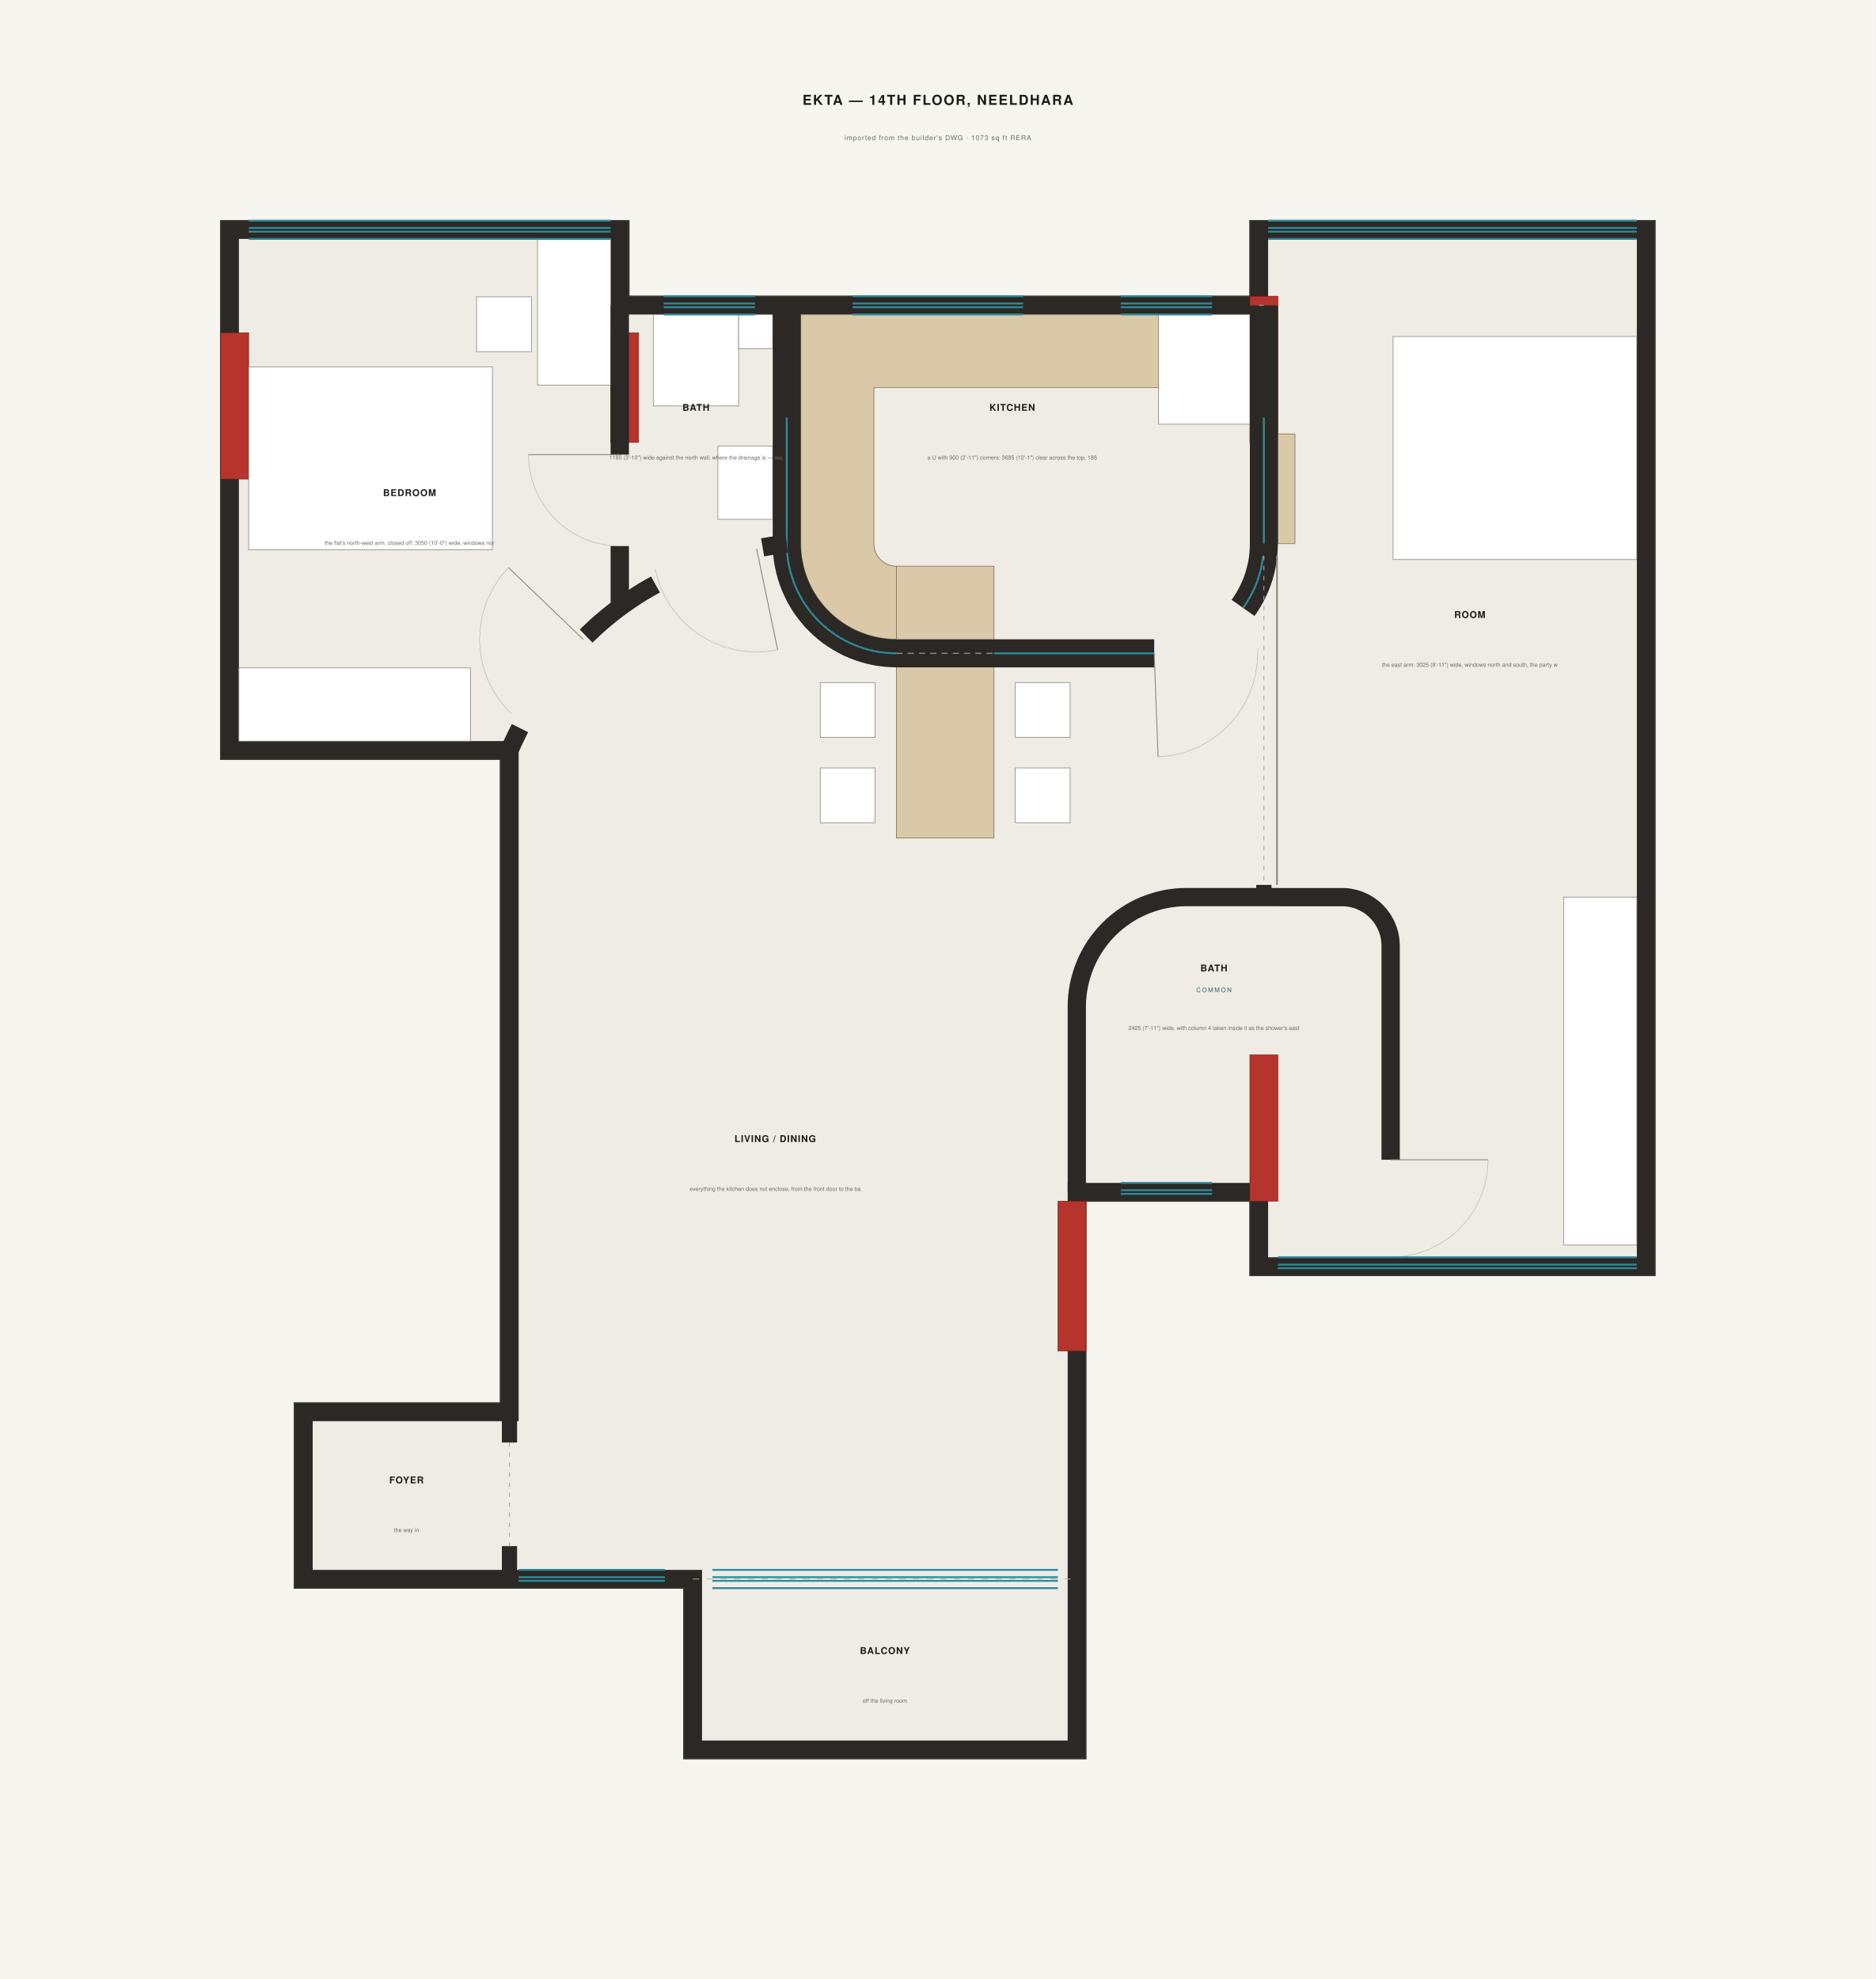
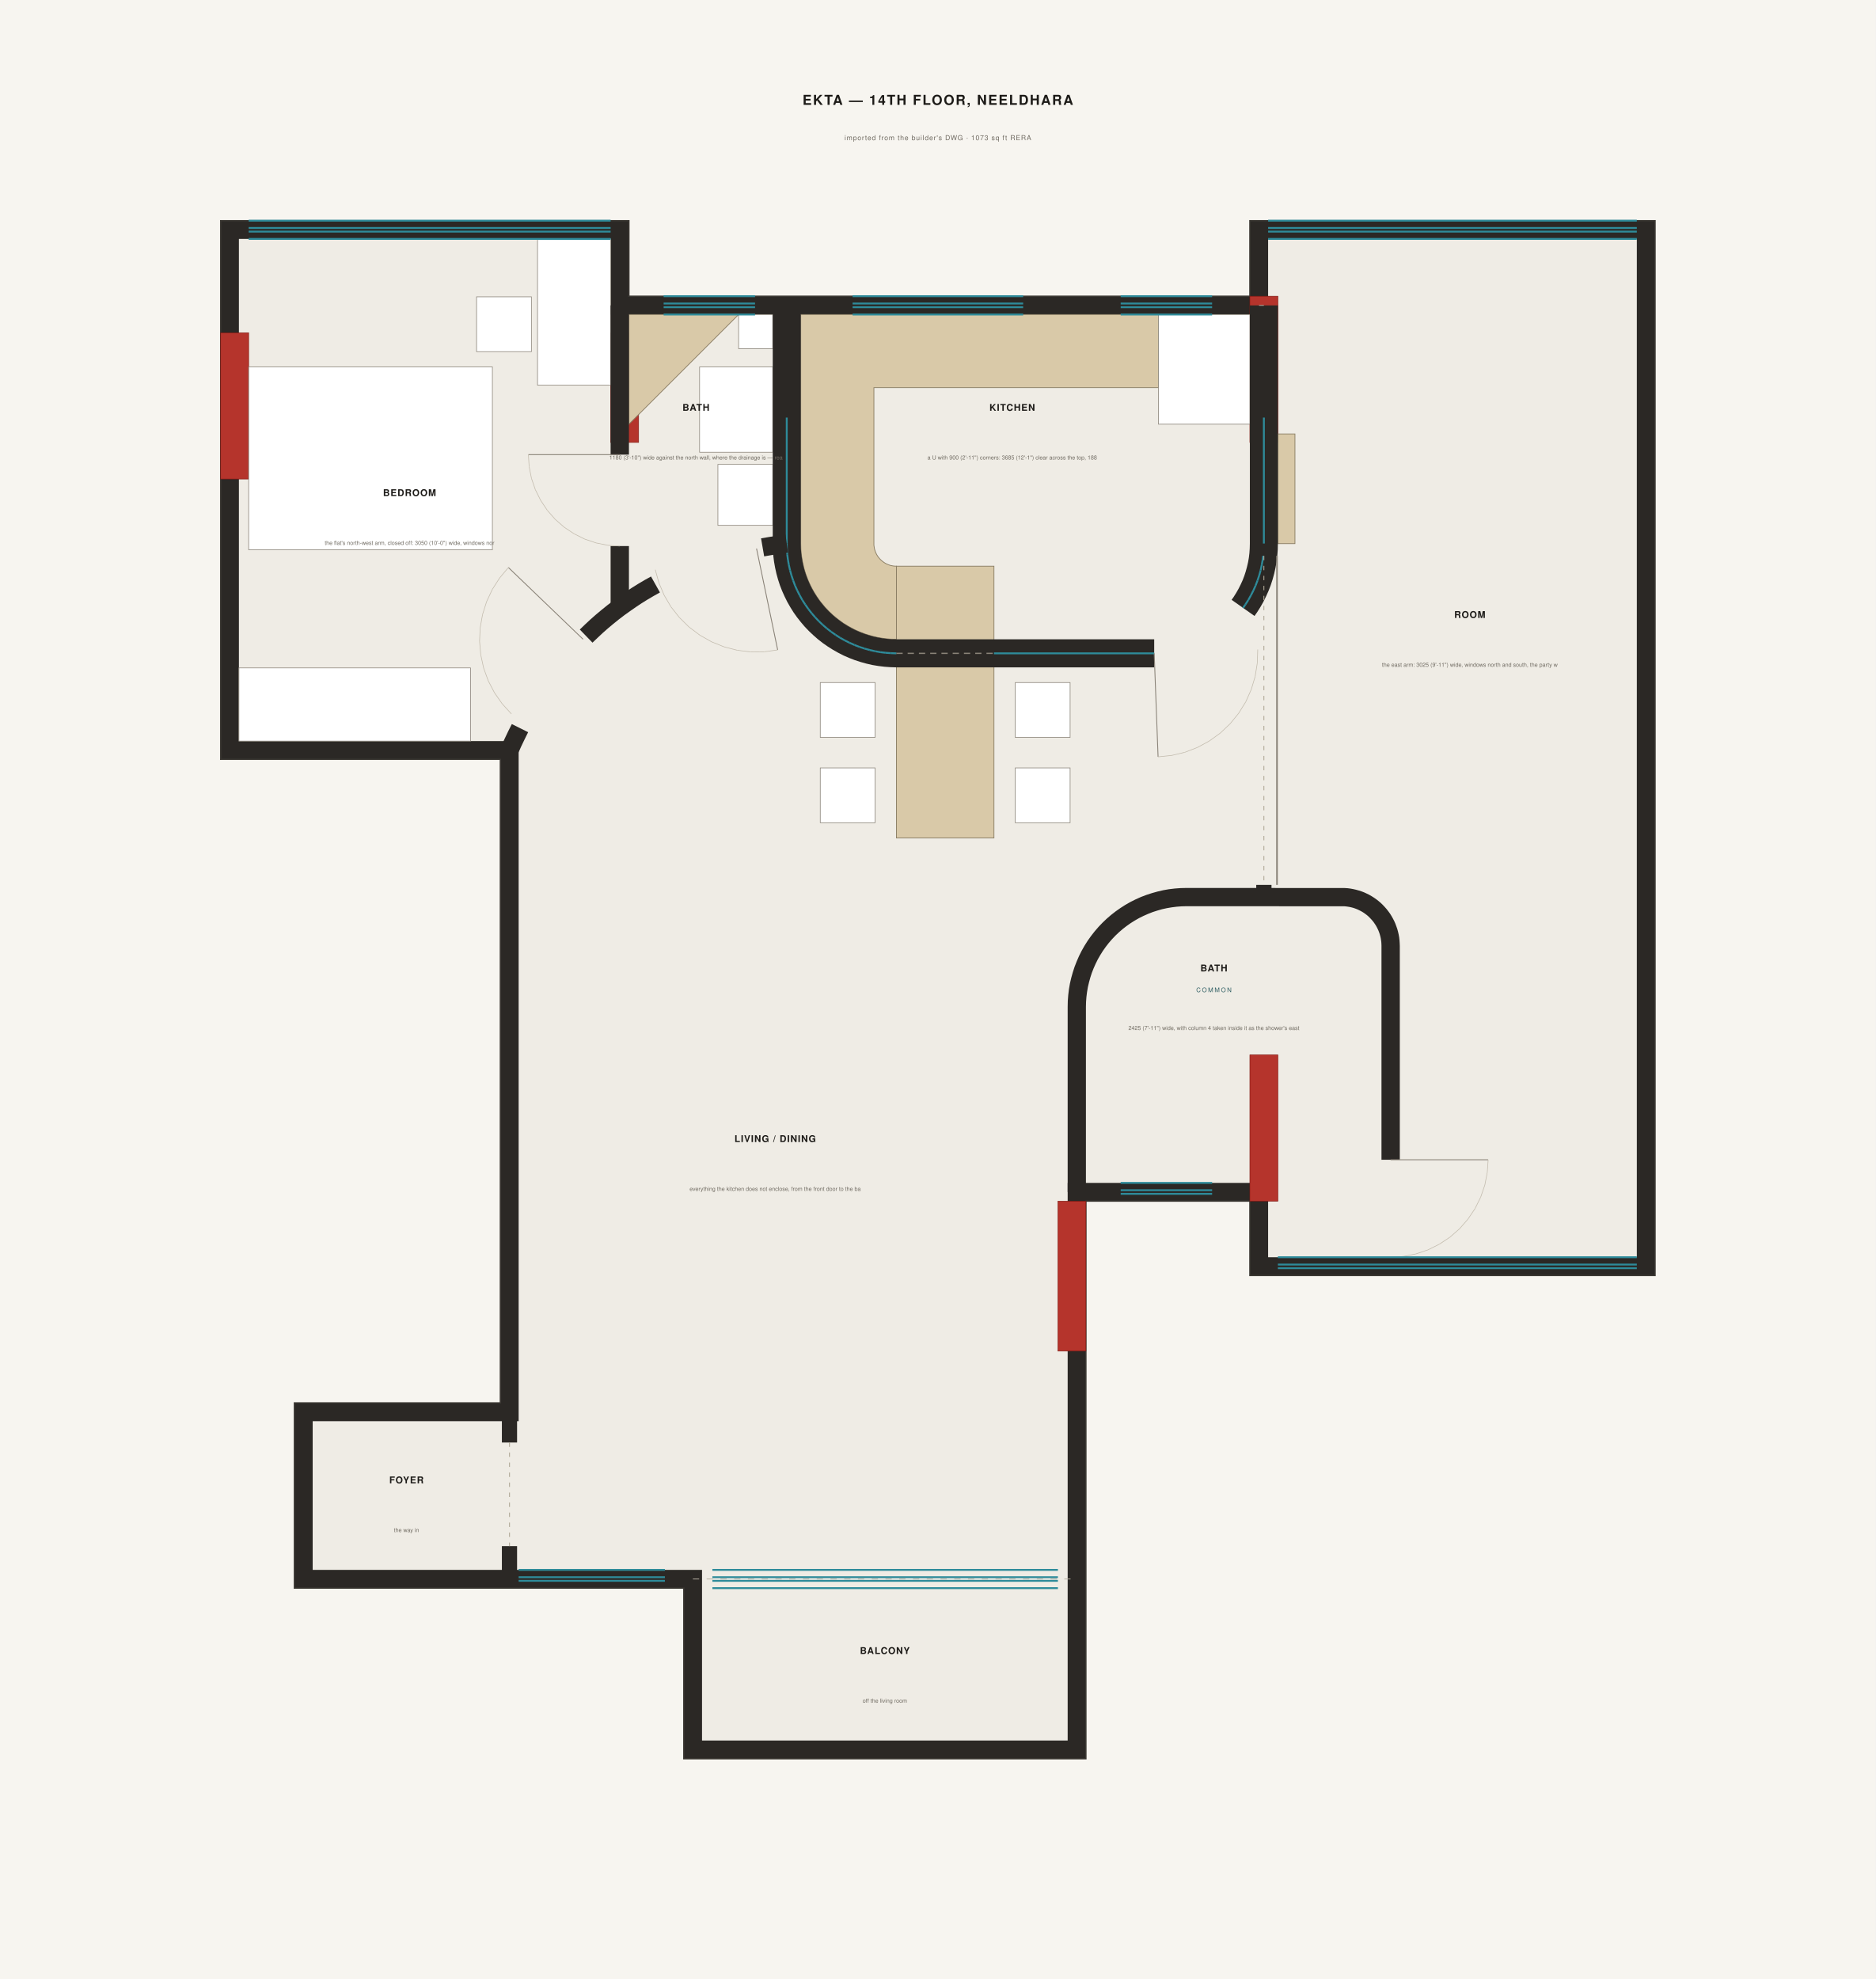
<svg xmlns="http://www.w3.org/2000/svg" width="3000" height="3165" viewBox="0 0 3000 3165">
  <rect x="0" y="0" width="3000" height="3165" fill="#f7f5f0" />
  <g id="L-floor">
    <polygon points="352.9,352.9 1005.9,352.9 1005.9,473.7 1999.0,473.7 1999.0,352.9 2647.1,352.9 2647.1,2039.9 1999.0,2039.9 1999.0,1921.0 1736.8,1921.0 1736.8,2812.8 1093.6,2812.8 1093.6,2539.9 470.8,2539.9 470.8,2243.6 800.2,2243.6 800.2,1214.4 352.9,1214.4" fill="#2b2825" stroke="#3b3833" stroke-width="2.0" />
    <polygon points="382.1,382.1 976.6,382.1 976.6,503.0 2028.2,503.0 2028.2,382.1 2617.9,382.1 2617.9,2010.7 2028.2,2010.7 2028.2,1891.8 1707.6,1891.8 1707.6,2539.9 1707.6,2783.6 1122.8,2783.6 1122.8,2539.9 1122.8,2510.7 500.1,2510.7 500.1,2272.9 829.5,2272.9 829.5,1185.2 382.1,1185.2" fill="#efece5" stroke="none" stroke-width="1.0" />
  </g>
  <g id="L-ref">
    <rect x="1999.0" y="473.7" width="44.8" height="233.9" fill="#b5342c" stroke="#7c1610" stroke-width="0.8" />
    <rect x="352.9" y="532.2" width="44.8" height="233.9" fill="#b5342c" stroke="#7c1610" stroke-width="0.8" />
    <rect x="976.6" y="532.2" width="44.8" height="175.4" fill="#b5342c" stroke="#7c1610" stroke-width="0.8" />
    <rect x="1999.0" y="1687.1" width="44.8" height="233.9" fill="#b5342c" stroke="#7c1610" stroke-width="0.8" />
    <rect x="1692.0" y="1921.0" width="44.8" height="239.8" fill="#b5342c" stroke="#7c1610" stroke-width="0.8" />
  </g>
  <g id="L-furniture">
    <polygon points="1433.7,905.5 1589.7,905.5 1589.7,1340.2 1433.7,1340.2" fill="#d9c9a8" stroke="#8a7d63" stroke-width="1.2" />
    <rect x="1311.9" y="1091.6" width="87.7" height="87.7" fill="#ffffff" stroke="#8a8378" stroke-width="1.0" />
    <rect x="1311.9" y="1228.1" width="87.7" height="87.7" fill="#ffffff" stroke="#8a8378" stroke-width="1.0" />
    <rect x="1623.8" y="1091.6" width="87.7" height="87.7" fill="#ffffff" stroke="#8a8378" stroke-width="1.0" />
    <rect x="1623.8" y="1228.1" width="87.7" height="87.7" fill="#ffffff" stroke="#8a8378" stroke-width="1.0" />
    <polygon points="2043.8,694.0 2071.1,694.0 2071.1,869.4 2043.8,869.4" fill="#d9c9a8" stroke="#8a7d63" stroke-width="1.2" />
    <rect x="382.1" y="1068.2" width="370.4" height="117.0" fill="#ffffff" stroke="#8a8378" stroke-width="1.0" />
    <rect x="397.7" y="586.8" width="389.8" height="292.4" fill="#ffffff" stroke="#8a8378" stroke-width="1.0" />
    <rect x="859.7" y="382.1" width="117.0" height="233.9" fill="#ffffff" stroke="#8a8378" stroke-width="1.0" />
    <rect x="762.2" y="474.7" width="87.7" height="87.7" fill="#ffffff" stroke="#8a8378" stroke-width="1.0" />
    <polygon points="1433.7,1022.4 1423.7,1022.1 1413.7,1021.1 1403.9,1019.5 1394.1,1017.2 1384.5,1014.3 1375.2,1010.8 1366.1,1006.7 1357.2,1001.9 1348.7,996.7 1340.6,990.8 1332.8,984.5 1325.5,977.6 1318.7,970.3 1312.3,962.6 1306.5,954.4 1301.2,945.9 1296.5,937.1 1292.4,928.0 1288.8,918.6 1285.9,909.0 1283.7,899.3 1282.0,889.4 1281.0,879.4 1280.7,869.4 1280.7,503.0 1852.8,503.0 1852.8,619.9 1397.7,619.9 1397.7,869.4 1397.7,871.8 1398.0,874.1 1398.4,876.5 1398.9,878.8 1399.6,881.0 1400.4,883.2 1401.4,885.4 1402.5,887.5 1403.7,889.5 1405.1,891.4 1406.6,893.2 1408.2,894.9 1409.9,896.5 1411.8,898.0 1413.7,899.4 1415.7,900.7 1417.8,901.8 1419.9,902.7 1422.1,903.6 1424.4,904.3 1426.7,904.8 1429.0,905.2 1431.4,905.4 1433.7,905.5" fill="#d9c9a8" stroke="#8a7d63" stroke-width="1.2" />
    <rect x="1852.8" y="503.0" width="146.2" height="175.4" fill="#ffffff" stroke="#8a8378" stroke-width="1.0" />
-     <rect x="1044.9" y="503.0" width="136.4" height="146.2" fill="#ffffff" stroke="#8a8378" stroke-width="1.0" />
+     <polygon points="1005.9,503.0 1181.3,503.0 1005.9,678.4" fill="#d9c9a8" stroke="#8a7d63" stroke-width="1.2" />
    <rect x="1181.3" y="503.0" width="54.6" height="54.6" fill="#ffffff" stroke="#8a8378" stroke-width="1.0" />
-     <rect x="1148.2" y="713.5" width="87.7" height="117.0" fill="#ffffff" stroke="#8a8378" stroke-width="1.0" />
-     <rect x="2228.0" y="538.1" width="389.8" height="356.7" fill="#ffffff" stroke="#8a8378" stroke-width="1.0" />
-     <rect x="2500.9" y="1434.7" width="117.0" height="556.5" fill="#ffffff" stroke="#8a8378" stroke-width="1.0" />
+     <rect x="1118.9" y="586.8" width="117.0" height="136.4" fill="#ffffff" stroke="#8a8378" stroke-width="1.0" />
+     <rect x="1148.2" y="742.7" width="87.7" height="97.5" fill="#ffffff" stroke="#8a8378" stroke-width="1.0" />
  </g>
  <g id="L-floor-walls">
    <polygon points="1235.9,488.4 1235.9,869.4 1236.1,879.1 1236.8,888.8 1238.0,898.5 1239.7,908.0 1241.8,917.5 1244.4,926.9 1247.4,936.1 1250.9,945.1 1254.9,954.0 1259.2,962.7 1264.0,971.1 1269.2,979.4 1274.8,987.3 1280.8,994.9 1287.1,1002.3 1293.8,1009.3 1300.9,1016.0 1308.2,1022.4 1315.9,1028.4 1323.8,1033.9 1332.0,1039.1 1340.5,1043.9 1349.1,1048.3 1358.0,1052.2 1367.1,1055.7 1376.3,1058.7 1385.6,1061.3 1395.1,1063.5 1404.7,1065.1 1414.4,1066.3 1424.0,1067.0 1433.7,1067.3 1846.0,1067.3 1846.0,1022.4 1433.7,1022.4 1426.2,1022.3 1418.7,1021.7 1411.3,1020.8 1403.9,1019.5 1396.6,1017.9 1389.3,1015.8 1382.2,1013.5 1375.2,1010.8 1368.3,1007.8 1361.6,1004.4 1355.1,1000.7 1348.7,996.7 1342.6,992.3 1336.6,987.7 1331.0,982.8 1325.5,977.6 1320.3,972.2 1315.5,966.5 1310.8,960.6 1306.5,954.4 1302.5,948.1 1298.8,941.6 1295.4,934.8 1292.4,928.0 1289.7,921.0 1287.3,913.9 1285.3,906.6 1283.7,899.3 1282.4,891.9 1281.4,884.4 1280.9,877.0 1280.7,869.4 1280.7,488.4" fill="#2b2825" stroke="none" stroke-width="1.0" />
    <polygon points="2006.4,985.1 2010.5,979.3 2015.7,971.1 2020.5,962.7 2024.8,954.0 2028.8,945.1 2032.3,936.1 2035.3,926.9 2037.9,917.5 2040.0,908.0 2041.7,898.5 2042.9,888.8 2043.6,879.1 2043.8,869.4 2043.8,488.4 1999.0,488.4 1999.0,869.4 1998.8,877.0 1998.3,884.4 1997.4,891.9 1996.1,899.3 1994.4,906.6 1992.4,913.9 1990.1,921.0 1987.4,928.0 1984.3,934.8 1980.9,941.6 1977.2,948.1 1973.2,954.5 1969.8,959.3" fill="#2b2825" stroke="none" stroke-width="1.0" />
    <line x1="1258.3" y1="667.8" x2="1258.3" y2="869.4" stroke="#2e8b9a" stroke-width="3.0" />
    <line x1="1258.3" y1="869.4" x2="1258.5" y2="878.0" stroke="#2e8b9a" stroke-width="3.0" />
    <line x1="1258.5" y1="878.0" x2="1259.1" y2="886.6" stroke="#2e8b9a" stroke-width="3.0" />
    <line x1="1259.1" y1="886.6" x2="1260.2" y2="895.2" stroke="#2e8b9a" stroke-width="3.0" />
    <line x1="1260.2" y1="895.2" x2="1261.7" y2="903.7" stroke="#2e8b9a" stroke-width="3.0" />
    <line x1="1261.7" y1="903.7" x2="1263.6" y2="912.1" stroke="#2e8b9a" stroke-width="3.0" />
    <line x1="1263.6" y1="912.1" x2="1265.9" y2="920.4" stroke="#2e8b9a" stroke-width="3.0" />
    <line x1="1265.9" y1="920.4" x2="1268.6" y2="928.5" stroke="#2e8b9a" stroke-width="3.0" />
    <line x1="1268.6" y1="928.5" x2="1271.6" y2="936.6" stroke="#2e8b9a" stroke-width="3.0" />
    <line x1="1271.6" y1="936.6" x2="1275.1" y2="944.4" stroke="#2e8b9a" stroke-width="3.0" />
    <line x1="1275.1" y1="944.4" x2="1279.0" y2="952.1" stroke="#2e8b9a" stroke-width="3.0" />
    <line x1="1279.0" y1="952.1" x2="1283.2" y2="959.6" stroke="#2e8b9a" stroke-width="3.0" />
    <line x1="1283.2" y1="959.6" x2="1287.9" y2="966.9" stroke="#2e8b9a" stroke-width="3.0" />
    <line x1="1287.9" y1="966.9" x2="1292.8" y2="973.9" stroke="#2e8b9a" stroke-width="3.0" />
    <line x1="1292.8" y1="973.9" x2="1298.1" y2="980.7" stroke="#2e8b9a" stroke-width="3.0" />
    <line x1="1298.1" y1="980.7" x2="1303.7" y2="987.2" stroke="#2e8b9a" stroke-width="3.0" />
    <line x1="1303.7" y1="987.2" x2="1309.7" y2="993.5" stroke="#2e8b9a" stroke-width="3.0" />
    <line x1="1309.7" y1="993.5" x2="1315.9" y2="999.4" stroke="#2e8b9a" stroke-width="3.0" />
    <line x1="1315.9" y1="999.4" x2="1322.4" y2="1005.0" stroke="#2e8b9a" stroke-width="3.0" />
    <line x1="1322.4" y1="1005.0" x2="1329.2" y2="1010.3" stroke="#2e8b9a" stroke-width="3.0" />
    <line x1="1329.2" y1="1010.3" x2="1336.3" y2="1015.3" stroke="#2e8b9a" stroke-width="3.0" />
    <line x1="1336.3" y1="1015.3" x2="1343.5" y2="1019.9" stroke="#2e8b9a" stroke-width="3.0" />
    <line x1="1343.5" y1="1019.9" x2="1351.0" y2="1024.1" stroke="#2e8b9a" stroke-width="3.0" />
    <line x1="1351.0" y1="1024.1" x2="1358.7" y2="1028.0" stroke="#2e8b9a" stroke-width="3.0" />
    <line x1="1358.7" y1="1028.0" x2="1366.6" y2="1031.5" stroke="#2e8b9a" stroke-width="3.0" />
    <line x1="1366.6" y1="1031.5" x2="1374.6" y2="1034.6" stroke="#2e8b9a" stroke-width="3.0" />
    <line x1="1374.6" y1="1034.6" x2="1382.8" y2="1037.3" stroke="#2e8b9a" stroke-width="3.0" />
    <line x1="1382.8" y1="1037.3" x2="1391.1" y2="1039.6" stroke="#2e8b9a" stroke-width="3.0" />
    <line x1="1391.1" y1="1039.6" x2="1399.5" y2="1041.5" stroke="#2e8b9a" stroke-width="3.0" />
    <line x1="1399.5" y1="1041.5" x2="1408.0" y2="1043.0" stroke="#2e8b9a" stroke-width="3.0" />
    <line x1="1408.0" y1="1043.0" x2="1416.5" y2="1044.0" stroke="#2e8b9a" stroke-width="3.0" />
    <line x1="1416.5" y1="1044.0" x2="1425.1" y2="1044.6" stroke="#2e8b9a" stroke-width="3.0" />
    <line x1="1425.1" y1="1044.6" x2="1433.7" y2="1044.9" stroke="#2e8b9a" stroke-width="3.0" />
    <line x1="1433.7" y1="1044.9" x2="1589.7" y2="1044.9" stroke="#8a8378" stroke-width="2.0" stroke-dasharray="10 8" />
    <line x1="1589.7" y1="1044.9" x2="1846.0" y2="1044.9" stroke="#2e8b9a" stroke-width="3.0" />
    <line x1="1846.0" y1="1044.9" x2="1852.2" y2="1210.4" stroke="#8a8378" stroke-width="1.4" />
    <line x1="1852.2" y1="1210.4" x2="1873.7" y2="1208.2" stroke="#c3bcae" stroke-width="1.0" />
    <line x1="1873.7" y1="1208.2" x2="1894.8" y2="1203.2" stroke="#c3bcae" stroke-width="1.0" />
    <line x1="1894.8" y1="1203.2" x2="1915.1" y2="1195.4" stroke="#c3bcae" stroke-width="1.0" />
    <line x1="1915.1" y1="1195.4" x2="1934.1" y2="1185.1" stroke="#c3bcae" stroke-width="1.0" />
    <line x1="1934.1" y1="1185.1" x2="1951.7" y2="1172.4" stroke="#c3bcae" stroke-width="1.0" />
    <line x1="1951.7" y1="1172.4" x2="1967.4" y2="1157.5" stroke="#c3bcae" stroke-width="1.0" />
    <line x1="1967.4" y1="1157.5" x2="1981.1" y2="1140.7" stroke="#c3bcae" stroke-width="1.0" />
    <line x1="1981.1" y1="1140.7" x2="1992.5" y2="1122.3" stroke="#c3bcae" stroke-width="1.0" />
    <line x1="1992.5" y1="1122.3" x2="2001.3" y2="1102.5" stroke="#c3bcae" stroke-width="1.0" />
    <line x1="2001.3" y1="1102.5" x2="2007.5" y2="1081.7" stroke="#c3bcae" stroke-width="1.0" />
    <line x1="2007.5" y1="1081.7" x2="2010.9" y2="1060.3" stroke="#c3bcae" stroke-width="1.0" />
    <line x1="2010.9" y1="1060.3" x2="2011.6" y2="1038.7" stroke="#c3bcae" stroke-width="1.0" />
    <line x1="1988.1" y1="972.2" x2="1991.8" y2="966.9" stroke="#2e8b9a" stroke-width="3.0" />
    <line x1="1991.8" y1="966.9" x2="1996.5" y2="959.6" stroke="#2e8b9a" stroke-width="3.0" />
    <line x1="1996.5" y1="959.6" x2="2000.7" y2="952.1" stroke="#2e8b9a" stroke-width="3.0" />
    <line x1="2000.7" y1="952.1" x2="2004.6" y2="944.4" stroke="#2e8b9a" stroke-width="3.0" />
    <line x1="2004.6" y1="944.4" x2="2008.1" y2="936.6" stroke="#2e8b9a" stroke-width="3.0" />
    <line x1="2008.1" y1="936.6" x2="2011.2" y2="928.5" stroke="#2e8b9a" stroke-width="3.0" />
    <line x1="2011.2" y1="928.5" x2="2013.9" y2="920.4" stroke="#2e8b9a" stroke-width="3.0" />
    <line x1="2013.9" y1="920.4" x2="2016.2" y2="912.1" stroke="#2e8b9a" stroke-width="3.0" />
    <line x1="2016.2" y1="912.1" x2="2018.0" y2="903.7" stroke="#2e8b9a" stroke-width="3.0" />
    <line x1="2018.0" y1="903.7" x2="2019.5" y2="895.2" stroke="#2e8b9a" stroke-width="3.0" />
    <line x1="2019.5" y1="895.2" x2="2020.6" y2="886.6" stroke="#2e8b9a" stroke-width="3.0" />
    <line x1="2020.6" y1="886.6" x2="2021.2" y2="878.0" stroke="#2e8b9a" stroke-width="3.0" />
    <line x1="2021.2" y1="878.0" x2="2021.4" y2="869.4" stroke="#2e8b9a" stroke-width="3.0" />
    <line x1="2021.4" y1="869.4" x2="2021.4" y2="667.8" stroke="#2e8b9a" stroke-width="3.0" />
    <line x1="2021.4" y1="488.4" x2="2013.6" y2="488.4" stroke="#b9b2a4" stroke-width="1.2" stroke-dasharray="10 12" />
    <polygon points="976.6,488.4 976.6,727.1 1005.9,727.1 1005.9,488.4" fill="#2b2825" stroke="none" stroke-width="1.0" />
    <polygon points="976.6,873.3 976.6,971.3 1005.9,971.3 1005.9,873.3" fill="#2b2825" stroke="none" stroke-width="1.0" />
    <line x1="991.3" y1="727.1" x2="845.1" y2="727.1" stroke="#8a8378" stroke-width="1.4" />
    <line x1="845.1" y1="727.1" x2="846.3" y2="746.2" stroke="#c3bcae" stroke-width="1.0" />
    <line x1="846.3" y1="746.2" x2="850.0" y2="765.0" stroke="#c3bcae" stroke-width="1.0" />
    <line x1="850.0" y1="765.0" x2="856.2" y2="783.1" stroke="#c3bcae" stroke-width="1.0" />
    <line x1="856.2" y1="783.1" x2="864.7" y2="800.2" stroke="#c3bcae" stroke-width="1.0" />
    <line x1="864.7" y1="800.2" x2="875.3" y2="816.1" stroke="#c3bcae" stroke-width="1.0" />
    <line x1="875.3" y1="816.1" x2="887.9" y2="830.5" stroke="#c3bcae" stroke-width="1.0" />
    <line x1="887.9" y1="830.5" x2="902.3" y2="843.1" stroke="#c3bcae" stroke-width="1.0" />
    <line x1="902.3" y1="843.1" x2="918.2" y2="853.7" stroke="#c3bcae" stroke-width="1.0" />
    <line x1="918.2" y1="853.7" x2="935.3" y2="862.2" stroke="#c3bcae" stroke-width="1.0" />
    <line x1="935.3" y1="862.2" x2="953.4" y2="868.3" stroke="#c3bcae" stroke-width="1.0" />
    <line x1="953.4" y1="868.3" x2="972.2" y2="872.1" stroke="#c3bcae" stroke-width="1.0" />
    <line x1="972.2" y1="872.1" x2="991.3" y2="873.3" stroke="#c3bcae" stroke-width="1.0" />
    <polygon points="818.6,1158.0 812.7,1169.7 807.0,1181.7 801.5,1193.8 828.2,1205.9 833.5,1194.0 839.0,1182.5 844.7,1171.0" fill="#2b2825" stroke="none" stroke-width="1.0" />
    <polygon points="1041.2,922.0 1030.9,927.7 1020.6,933.8 1010.5,940.1 1000.6,946.7 990.9,953.4 981.3,960.4 971.8,967.6 962.6,975.0 953.5,982.6 944.5,990.5 935.8,998.6 927.3,1006.8 947.6,1027.8 955.9,1019.9 964.1,1012.2 972.5,1004.8 981.1,997.6 989.8,990.6 998.7,983.8 1007.8,977.3 1017.0,970.9 1026.3,964.7 1035.8,958.8 1045.5,953.1 1055.5,947.5" fill="#2b2825" stroke="none" stroke-width="1.0" />
    <polygon points="1256.3,854.9 1243.1,856.7 1230.0,858.8 1217.2,861.0 1222.2,889.8 1234.8,887.6 1247.4,885.7 1260.3,883.9" fill="#2b2825" stroke="none" stroke-width="1.0" />
    <line x1="1210.0" y1="877.3" x2="1243.8" y2="1039.4" stroke="#8a8378" stroke-width="1.4" />
    <line x1="1243.8" y1="1039.4" x2="1222.4" y2="1042.4" stroke="#c3bcae" stroke-width="1.0" />
    <line x1="1222.4" y1="1042.4" x2="1200.7" y2="1042.6" stroke="#c3bcae" stroke-width="1.0" />
    <line x1="1200.7" y1="1042.6" x2="1179.3" y2="1040.0" stroke="#c3bcae" stroke-width="1.0" />
    <line x1="1179.3" y1="1040.0" x2="1158.3" y2="1034.6" stroke="#c3bcae" stroke-width="1.0" />
    <line x1="1158.3" y1="1034.6" x2="1138.2" y2="1026.5" stroke="#c3bcae" stroke-width="1.0" />
    <line x1="1138.2" y1="1026.5" x2="1119.3" y2="1015.8" stroke="#c3bcae" stroke-width="1.0" />
    <line x1="1119.3" y1="1015.8" x2="1102.0" y2="1002.8" stroke="#c3bcae" stroke-width="1.0" />
    <line x1="1102.0" y1="1002.8" x2="1086.6" y2="987.6" stroke="#c3bcae" stroke-width="1.0" />
    <line x1="1086.6" y1="987.6" x2="1073.2" y2="970.6" stroke="#c3bcae" stroke-width="1.0" />
    <line x1="1073.2" y1="970.6" x2="1062.2" y2="951.9" stroke="#c3bcae" stroke-width="1.0" />
    <line x1="1062.2" y1="951.9" x2="1053.8" y2="932.0" stroke="#c3bcae" stroke-width="1.0" />
    <line x1="1053.8" y1="932.0" x2="1048.0" y2="911.1" stroke="#c3bcae" stroke-width="1.0" />
    <line x1="932.5" y1="1022.3" x2="813.1" y2="907.6" stroke="#8a8378" stroke-width="1.4" />
    <line x1="813.1" y1="907.6" x2="799.2" y2="924.2" stroke="#c3bcae" stroke-width="1.0" />
    <line x1="799.2" y1="924.2" x2="787.5" y2="942.4" stroke="#c3bcae" stroke-width="1.0" />
    <line x1="787.5" y1="942.4" x2="778.3" y2="962.1" stroke="#c3bcae" stroke-width="1.0" />
    <line x1="778.3" y1="962.1" x2="771.8" y2="982.7" stroke="#c3bcae" stroke-width="1.0" />
    <line x1="771.8" y1="982.7" x2="768.0" y2="1004.0" stroke="#c3bcae" stroke-width="1.0" />
    <line x1="768.0" y1="1004.0" x2="767.0" y2="1025.7" stroke="#c3bcae" stroke-width="1.0" />
    <line x1="767.0" y1="1025.7" x2="768.9" y2="1047.2" stroke="#c3bcae" stroke-width="1.0" />
    <line x1="768.9" y1="1047.2" x2="773.5" y2="1068.4" stroke="#c3bcae" stroke-width="1.0" />
    <line x1="773.5" y1="1068.4" x2="780.9" y2="1088.8" stroke="#c3bcae" stroke-width="1.0" />
    <line x1="780.9" y1="1088.8" x2="790.9" y2="1108.0" stroke="#c3bcae" stroke-width="1.0" />
    <line x1="790.9" y1="1108.0" x2="803.3" y2="1125.7" stroke="#c3bcae" stroke-width="1.0" />
    <line x1="803.3" y1="1125.7" x2="817.9" y2="1141.7" stroke="#c3bcae" stroke-width="1.0" />
    <polygon points="2009.2,869.4 2009.2,888.9 2033.6,888.9 2033.6,869.4" fill="#2b2825" stroke="none" stroke-width="1.0" />
    <polygon points="2009.2,1415.2 2009.2,1434.7 2033.6,1434.7 2033.6,1415.2" fill="#2b2825" stroke="none" stroke-width="1.0" />
    <line x1="2021.4" y1="888.9" x2="2021.4" y2="1415.2" stroke="#b0a897" stroke-width="1.4" stroke-dasharray="7 9" />
    <line x1="2042.4" y1="888.9" x2="2042.4" y2="1415.2" stroke="#8a8378" stroke-width="2.6" />
    <polygon points="1736.8,1906.4 1736.8,1610.1 1737.0,1602.2 1737.6,1594.4 1738.6,1586.5 1739.9,1578.8 1741.7,1571.1 1743.8,1563.4 1746.2,1556.0 1749.1,1548.6 1752.3,1541.4 1755.8,1534.3 1759.7,1527.5 1763.9,1520.8 1768.5,1514.3 1773.3,1508.1 1778.5,1502.1 1783.9,1496.4 1789.6,1491.0 1795.6,1485.8 1801.8,1481.0 1808.3,1476.4 1815.0,1472.2 1821.8,1468.3 1828.9,1464.8 1836.1,1461.6 1843.5,1458.7 1850.9,1456.3 1858.6,1454.1 1866.3,1452.4 1874.0,1451.1 1881.9,1450.1 1889.7,1449.5 1897.6,1449.3 2150.0,1449.4 2152.4,1449.6 2155.4,1450.0 2158.5,1450.5 2161.6,1451.2 2164.6,1452.0 2167.5,1453.0 2170.4,1454.1 2173.2,1455.4 2176.0,1456.8 2178.7,1458.3 2181.4,1460.0 2183.9,1461.8 2186.4,1463.7 2188.7,1465.7 2190.9,1467.9 2193.1,1470.2 2195.1,1472.5 2197.0,1474.9 2198.8,1477.5 2200.5,1480.1 2202.0,1482.8 2203.4,1485.6 2204.7,1488.4 2205.8,1491.3 2206.8,1494.3 2207.6,1497.3 2208.3,1500.3 2208.8,1503.4 2209.2,1506.4 2209.4,1509.6 2209.5,1512.7 2209.5,1854.8 2238.8,1854.8 2238.8,1512.7 2238.6,1508.1 2238.3,1503.6 2237.8,1499.1 2237.0,1494.6 2236.0,1490.2 2234.8,1485.8 2233.3,1481.5 2231.7,1477.2 2229.9,1473.1 2227.8,1469.0 2225.6,1465.1 2223.2,1461.2 2220.5,1457.5 2217.7,1453.9 2214.7,1450.5 2211.6,1447.2 2208.4,1444.1 2204.9,1441.1 2201.3,1438.3 2197.6,1435.7 2193.8,1433.3 2189.8,1431.0 2185.7,1429.0 2181.6,1427.1 2177.4,1425.5 2173.0,1424.1 2168.6,1422.9 2164.2,1421.9 2159.8,1421.1 2155.2,1420.5 2150.0,1420.2 1897.6,1420.1 1888.3,1420.3 1879.0,1421.0 1869.7,1422.1 1860.5,1423.7 1851.5,1425.8 1842.5,1428.3 1833.6,1431.2 1824.9,1434.5 1816.4,1438.3 1808.0,1442.5 1799.9,1447.1 1792.1,1452.1 1784.4,1457.5 1777.1,1463.2 1770.0,1469.3 1763.3,1475.7 1756.8,1482.5 1750.7,1489.6 1745.0,1496.9 1739.6,1504.5 1734.6,1512.4 1730.0,1520.5 1725.8,1528.9 1722.1,1537.4 1718.7,1546.1 1715.8,1555.0 1713.3,1563.9 1711.2,1573.0 1709.6,1582.2 1708.5,1591.5 1707.8,1600.8 1707.6,1610.1 1707.6,1906.4" fill="#2b2825" stroke="none" stroke-width="1.0" />
    <polygon points="2209.5,2010.7 2209.5,2025.3 2238.8,2025.3 2238.8,2010.7" fill="#2b2825" stroke="none" stroke-width="1.0" />
    <line x1="2224.1" y1="1854.8" x2="2380.1" y2="1854.8" stroke="#8a8378" stroke-width="1.4" />
    <line x1="2380.1" y1="1854.8" x2="2378.7" y2="1875.1" stroke="#c3bcae" stroke-width="1.0" />
    <line x1="2378.7" y1="1875.1" x2="2374.8" y2="1895.2" stroke="#c3bcae" stroke-width="1.0" />
    <line x1="2374.8" y1="1895.2" x2="2368.2" y2="1914.5" stroke="#c3bcae" stroke-width="1.0" />
    <line x1="2368.2" y1="1914.5" x2="2359.2" y2="1932.8" stroke="#c3bcae" stroke-width="1.0" />
    <line x1="2359.2" y1="1932.8" x2="2347.8" y2="1949.7" stroke="#c3bcae" stroke-width="1.0" />
    <line x1="2347.8" y1="1949.7" x2="2334.4" y2="1965.1" stroke="#c3bcae" stroke-width="1.0" />
    <line x1="2334.4" y1="1965.1" x2="2319.1" y2="1978.5" stroke="#c3bcae" stroke-width="1.0" />
    <line x1="2319.1" y1="1978.5" x2="2302.1" y2="1989.8" stroke="#c3bcae" stroke-width="1.0" />
    <line x1="2302.1" y1="1989.8" x2="2283.8" y2="1998.9" stroke="#c3bcae" stroke-width="1.0" />
    <line x1="2283.8" y1="1998.9" x2="2264.5" y2="2005.4" stroke="#c3bcae" stroke-width="1.0" />
    <line x1="2264.5" y1="2005.4" x2="2244.5" y2="2009.4" stroke="#c3bcae" stroke-width="1.0" />
    <line x1="2244.5" y1="2009.4" x2="2224.1" y2="2010.7" stroke="#c3bcae" stroke-width="1.0" />
    <polygon points="802.7,2258.2 802.7,2307.0 827.0,2307.0 827.0,2258.2" fill="#2b2825" stroke="none" stroke-width="1.0" />
    <polygon points="802.7,2472.7 802.7,2525.3 827.0,2525.3 827.0,2472.7" fill="#2b2825" stroke="none" stroke-width="1.0" />
    <line x1="814.9" y1="2307.0" x2="814.9" y2="2472.7" stroke="#b0a897" stroke-width="1.4" stroke-dasharray="7 9" />
    <line x1="1108.2" y1="2525.3" x2="1722.2" y2="2525.3" stroke="#b9b2a4" stroke-width="1.2" stroke-dasharray="10 12" />
    <line x1="397.7" y1="352.9" x2="976.6" y2="352.9" stroke="#2e8b9a" stroke-width="3.0" />
    <line x1="2028.2" y1="352.9" x2="2617.9" y2="352.9" stroke="#2e8b9a" stroke-width="3.0" />
    <line x1="397.7" y1="364.6" x2="976.6" y2="364.6" stroke="#2e8b9a" stroke-width="3.0" />
    <line x1="2028.2" y1="364.6" x2="2617.9" y2="364.6" stroke="#2e8b9a" stroke-width="3.0" />
    <line x1="397.7" y1="370.4" x2="976.6" y2="370.4" stroke="#2e8b9a" stroke-width="3.0" />
    <line x1="2028.2" y1="370.4" x2="2617.9" y2="370.4" stroke="#2e8b9a" stroke-width="3.0" />
    <line x1="397.7" y1="382.1" x2="976.6" y2="382.1" stroke="#2e8b9a" stroke-width="3.0" />
    <line x1="2028.2" y1="382.1" x2="2617.9" y2="382.1" stroke="#2e8b9a" stroke-width="3.0" />
    <line x1="1061.4" y1="473.7" x2="1207.6" y2="473.7" stroke="#2e8b9a" stroke-width="3.0" />
    <line x1="1363.6" y1="473.7" x2="1636.4" y2="473.7" stroke="#2e8b9a" stroke-width="3.0" />
    <line x1="1792.4" y1="473.7" x2="1938.6" y2="473.7" stroke="#2e8b9a" stroke-width="3.0" />
    <line x1="1061.4" y1="485.4" x2="1207.6" y2="485.4" stroke="#2e8b9a" stroke-width="3.0" />
    <line x1="1363.6" y1="485.4" x2="1636.4" y2="485.4" stroke="#2e8b9a" stroke-width="3.0" />
    <line x1="1792.4" y1="485.4" x2="1938.6" y2="485.4" stroke="#2e8b9a" stroke-width="3.0" />
    <line x1="1061.4" y1="491.3" x2="1207.6" y2="491.3" stroke="#2e8b9a" stroke-width="3.0" />
    <line x1="1363.6" y1="491.3" x2="1636.4" y2="491.3" stroke="#2e8b9a" stroke-width="3.0" />
    <line x1="1792.4" y1="491.3" x2="1938.6" y2="491.3" stroke="#2e8b9a" stroke-width="3.0" />
    <line x1="1061.4" y1="503.0" x2="1207.6" y2="503.0" stroke="#2e8b9a" stroke-width="3.0" />
    <line x1="1363.6" y1="503.0" x2="1636.4" y2="503.0" stroke="#2e8b9a" stroke-width="3.0" />
    <line x1="1792.4" y1="503.0" x2="1938.6" y2="503.0" stroke="#2e8b9a" stroke-width="3.0" />
    <line x1="1792.4" y1="1891.8" x2="1938.6" y2="1891.8" stroke="#2e8b9a" stroke-width="3.0" />
    <line x1="1792.4" y1="1903.5" x2="1938.6" y2="1903.5" stroke="#2e8b9a" stroke-width="3.0" />
    <line x1="1792.4" y1="1909.3" x2="1938.6" y2="1909.3" stroke="#2e8b9a" stroke-width="3.0" />
    <line x1="2043.8" y1="2010.7" x2="2617.9" y2="2010.7" stroke="#2e8b9a" stroke-width="3.0" />
    <line x1="2043.8" y1="2022.4" x2="2617.9" y2="2022.4" stroke="#2e8b9a" stroke-width="3.0" />
    <line x1="2043.8" y1="2028.2" x2="2617.9" y2="2028.2" stroke="#2e8b9a" stroke-width="3.0" />
    <line x1="829.5" y1="2510.7" x2="1063.4" y2="2510.7" stroke="#2e8b9a" stroke-width="3.0" />
    <line x1="1139.4" y1="2510.7" x2="1692.0" y2="2510.7" stroke="#2e8b9a" stroke-width="3.0" />
    <line x1="829.5" y1="2522.4" x2="1063.4" y2="2522.4" stroke="#2e8b9a" stroke-width="3.0" />
    <line x1="1139.4" y1="2522.4" x2="1692.0" y2="2522.4" stroke="#2e8b9a" stroke-width="3.0" />
    <line x1="829.5" y1="2528.2" x2="1063.4" y2="2528.2" stroke="#2e8b9a" stroke-width="3.0" />
    <line x1="1139.4" y1="2528.2" x2="1692.0" y2="2528.2" stroke="#2e8b9a" stroke-width="3.0" />
    <line x1="1139.4" y1="2539.9" x2="1692.0" y2="2539.9" stroke="#2e8b9a" stroke-width="3.0" />
  </g>
  <g id="L-labels">
    <text x="1618.9" y="657.0" font-family="Helvetica,Arial" font-size="15" fill="#1d1b18" font-weight="bold" letter-spacing="1.1" text-anchor="middle">KITCHEN</text>
    <text x="1618.9" y="734.9" font-family="Helvetica,Arial" font-size="9" fill="#6f6a61" font-weight="normal" letter-spacing="0" text-anchor="middle">a U with 900 (2'-11") corners: 3685 (12'-1") clear across the top, 188</text>
    <text x="1239.8" y="1826.5" font-family="Helvetica,Arial" font-size="15" fill="#1d1b18" font-weight="bold" letter-spacing="1.1" text-anchor="middle">LIVING / DINING</text>
    <text x="1239.8" y="1904.5" font-family="Helvetica,Arial" font-size="9" fill="#6f6a61" font-weight="normal" letter-spacing="0" text-anchor="middle">everything the kitchen does not enclose, from the front door to the ba</text>
    <text x="655.0" y="793.4" font-family="Helvetica,Arial" font-size="15" fill="#1d1b18" font-weight="bold" letter-spacing="1.1" text-anchor="middle">BEDROOM</text>
    <text x="655.0" y="871.4" font-family="Helvetica,Arial" font-size="9" fill="#6f6a61" font-weight="normal" letter-spacing="0" text-anchor="middle">the flat's north-west arm, closed off: 3050 (10'-0") wide, windows nor</text>
    <text x="1113.1" y="657.0" font-family="Helvetica,Arial" font-size="15" fill="#1d1b18" font-weight="bold" letter-spacing="1.1" text-anchor="middle">BATH</text>
    <text x="1113.1" y="734.9" font-family="Helvetica,Arial" font-size="9" fill="#6f6a61" font-weight="normal" letter-spacing="0" text-anchor="middle">1180 (3'-10") wide against the north wall, where the drainage is — rea</text>
    <text x="1941.5" y="1553.6" font-family="Helvetica,Arial" font-size="15" fill="#1d1b18" font-weight="bold" letter-spacing="1.1" text-anchor="middle">BATH</text>
    <text x="1941.5" y="1586.7" font-family="Helvetica,Arial" font-size="10" fill="#2c5c61" font-weight="normal" letter-spacing="2" text-anchor="middle">COMMON</text>
    <text x="1941.5" y="1647.2" font-family="Helvetica,Arial" font-size="9" fill="#6f6a61" font-weight="normal" letter-spacing="0" text-anchor="middle">2425 (7'-11") wide, with column 4 taken inside it as the shower's east</text>
    <text x="2350.8" y="988.3" font-family="Helvetica,Arial" font-size="15" fill="#1d1b18" font-weight="bold" letter-spacing="1.1" text-anchor="middle">ROOM</text>
    <text x="2350.8" y="1066.3" font-family="Helvetica,Arial" font-size="9" fill="#6f6a61" font-weight="normal" letter-spacing="0" text-anchor="middle">the east arm: 3025 (9'-11") wide, windows north and south, the party w</text>
    <text x="650.1" y="2372.3" font-family="Helvetica,Arial" font-size="15" fill="#1d1b18" font-weight="bold" letter-spacing="1.1" text-anchor="middle">FOYER</text>
    <text x="650.1" y="2450.2" font-family="Helvetica,Arial" font-size="9" fill="#6f6a61" font-weight="normal" letter-spacing="0" text-anchor="middle">the way in</text>
    <text x="1415.2" y="2645.2" font-family="Helvetica,Arial" font-size="15" fill="#1d1b18" font-weight="bold" letter-spacing="1.1" text-anchor="middle">BALCONY</text>
    <text x="1415.2" y="2723.1" font-family="Helvetica,Arial" font-size="9" fill="#6f6a61" font-weight="normal" letter-spacing="0" text-anchor="middle">off the living room</text>
  </g>
  <g id="L-title">
    <text x="1500.0" y="167.7" font-family="Helvetica,Arial" font-size="22" fill="#1d1b18" font-weight="bold" letter-spacing="2" text-anchor="middle">EKTA — 14TH FLOOR, NEELDHARA</text>
    <text x="1500.0" y="224.2" font-family="Helvetica,Arial" font-size="11" fill="#6f6a61" font-weight="normal" letter-spacing="1" text-anchor="middle">imported from the builder's DWG · 1073 sq ft RERA</text>
  </g>
</svg>
